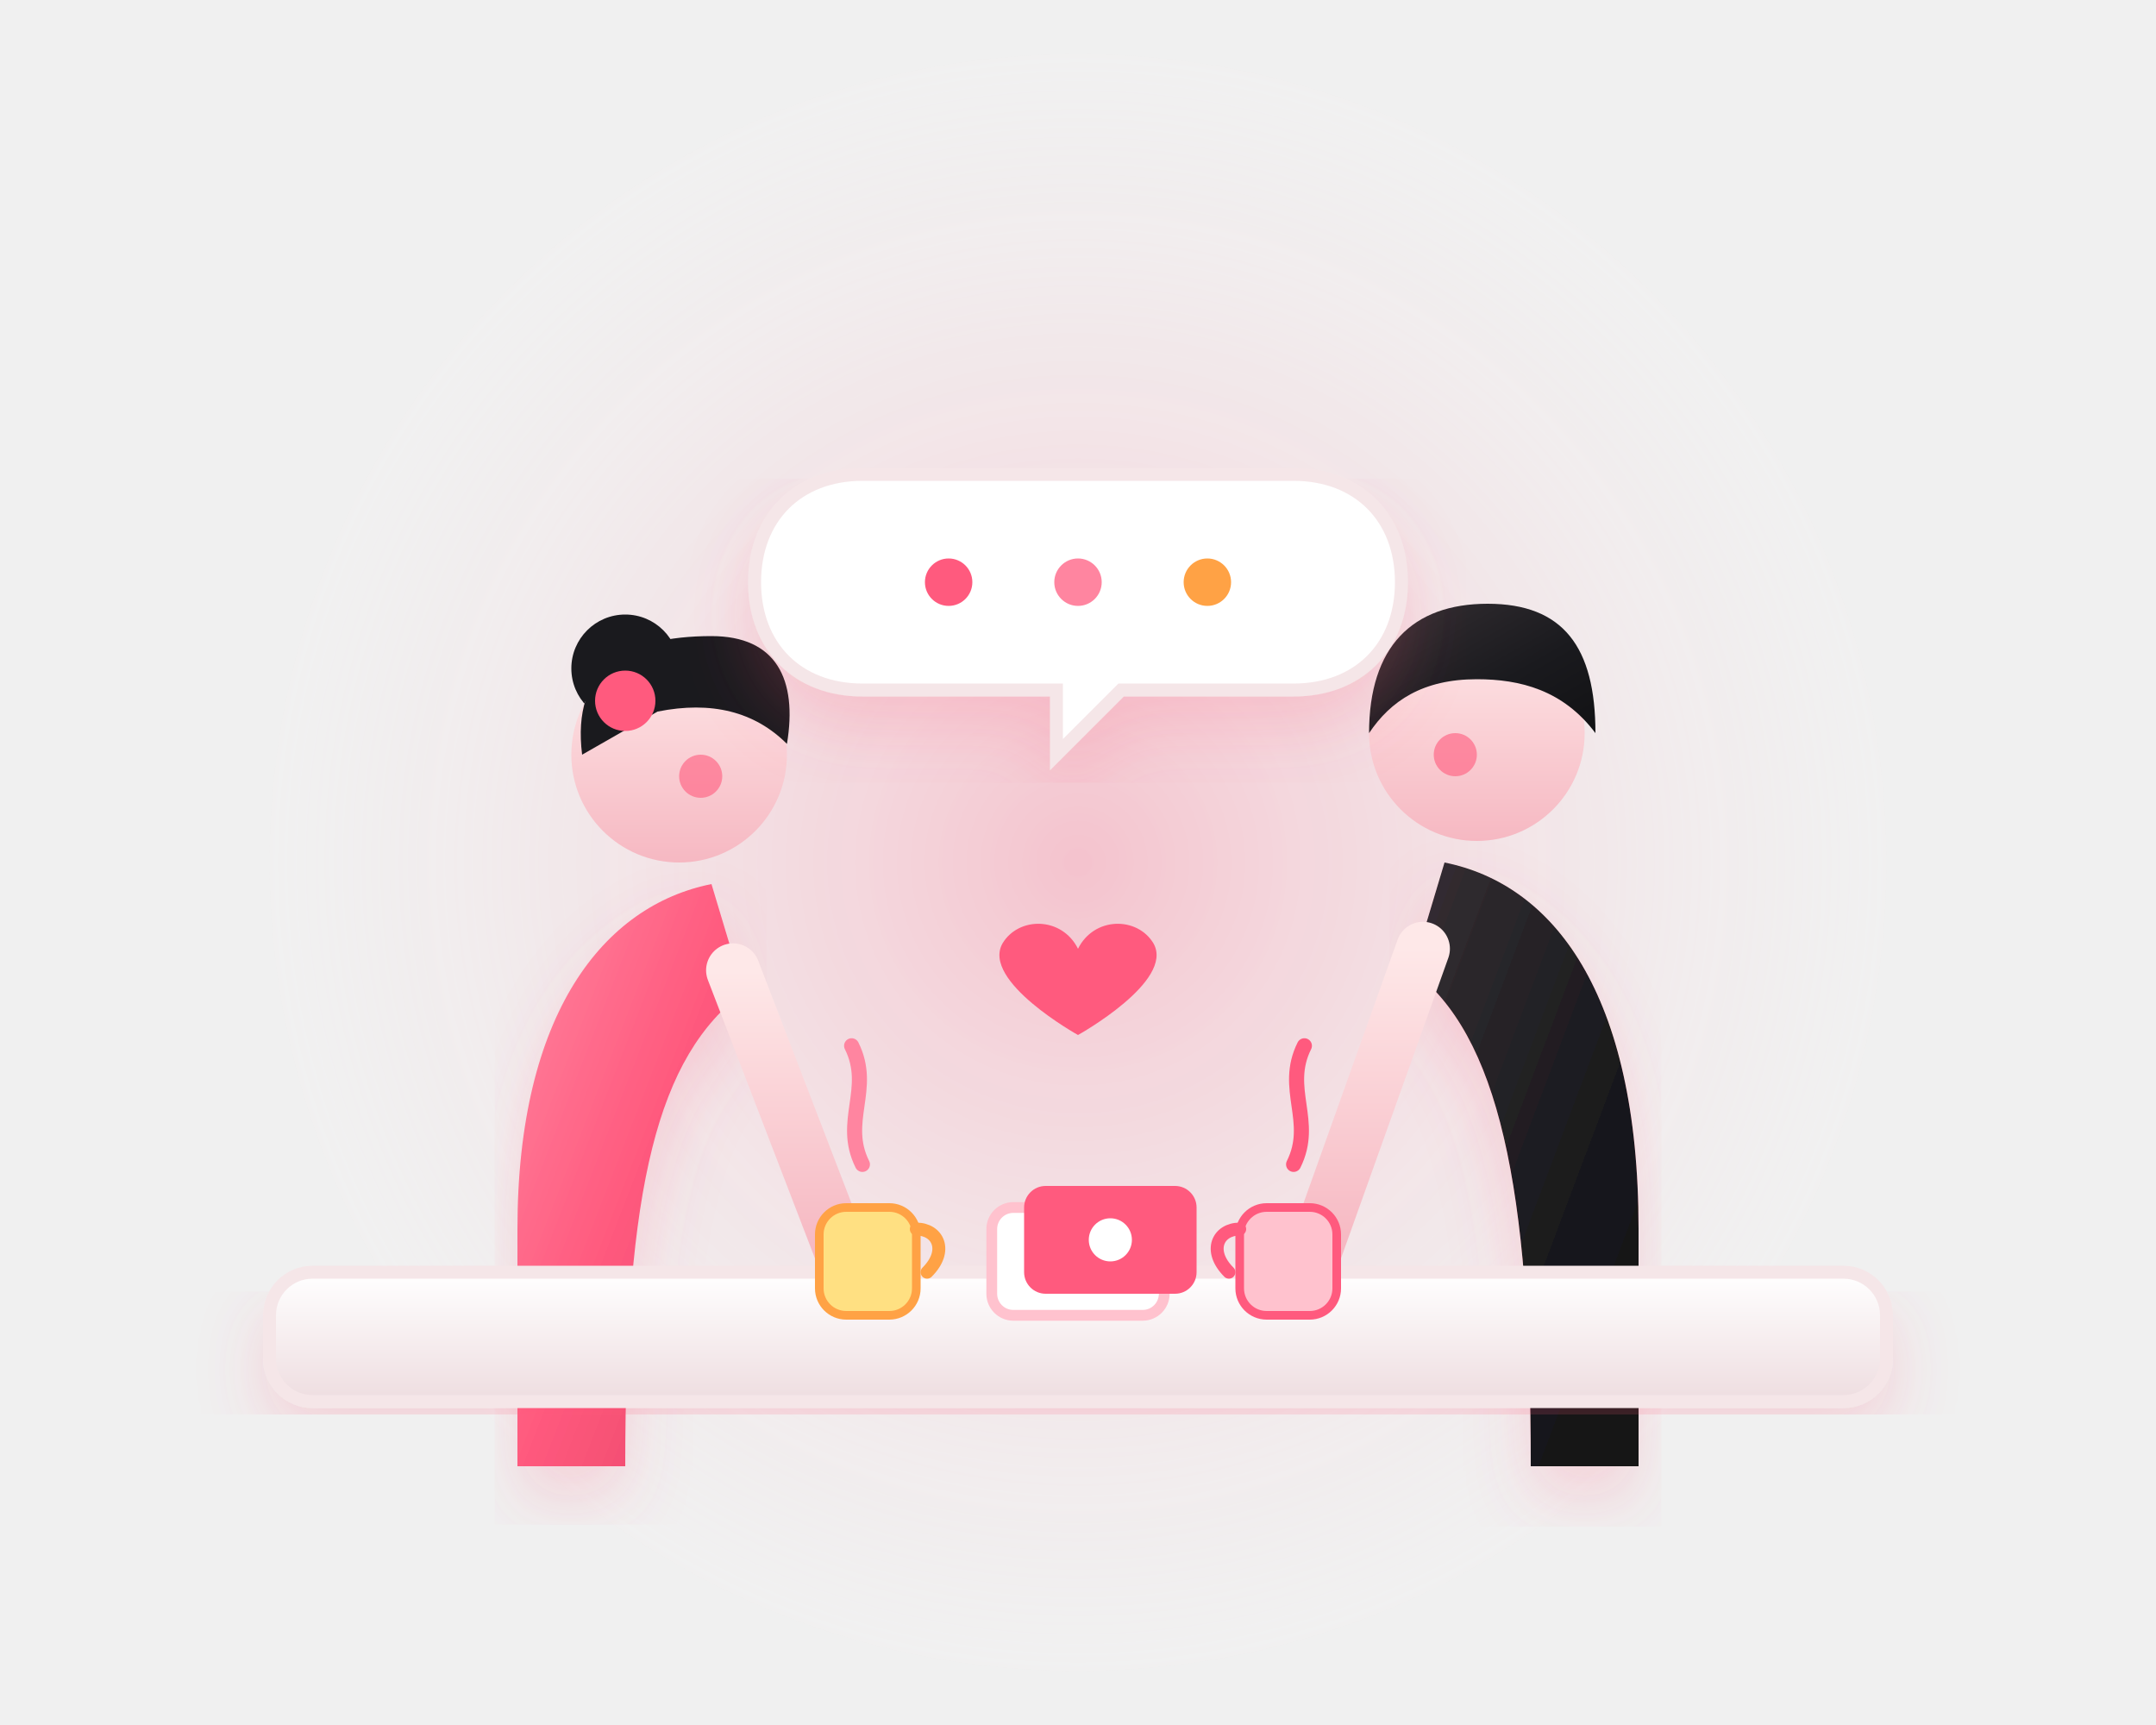
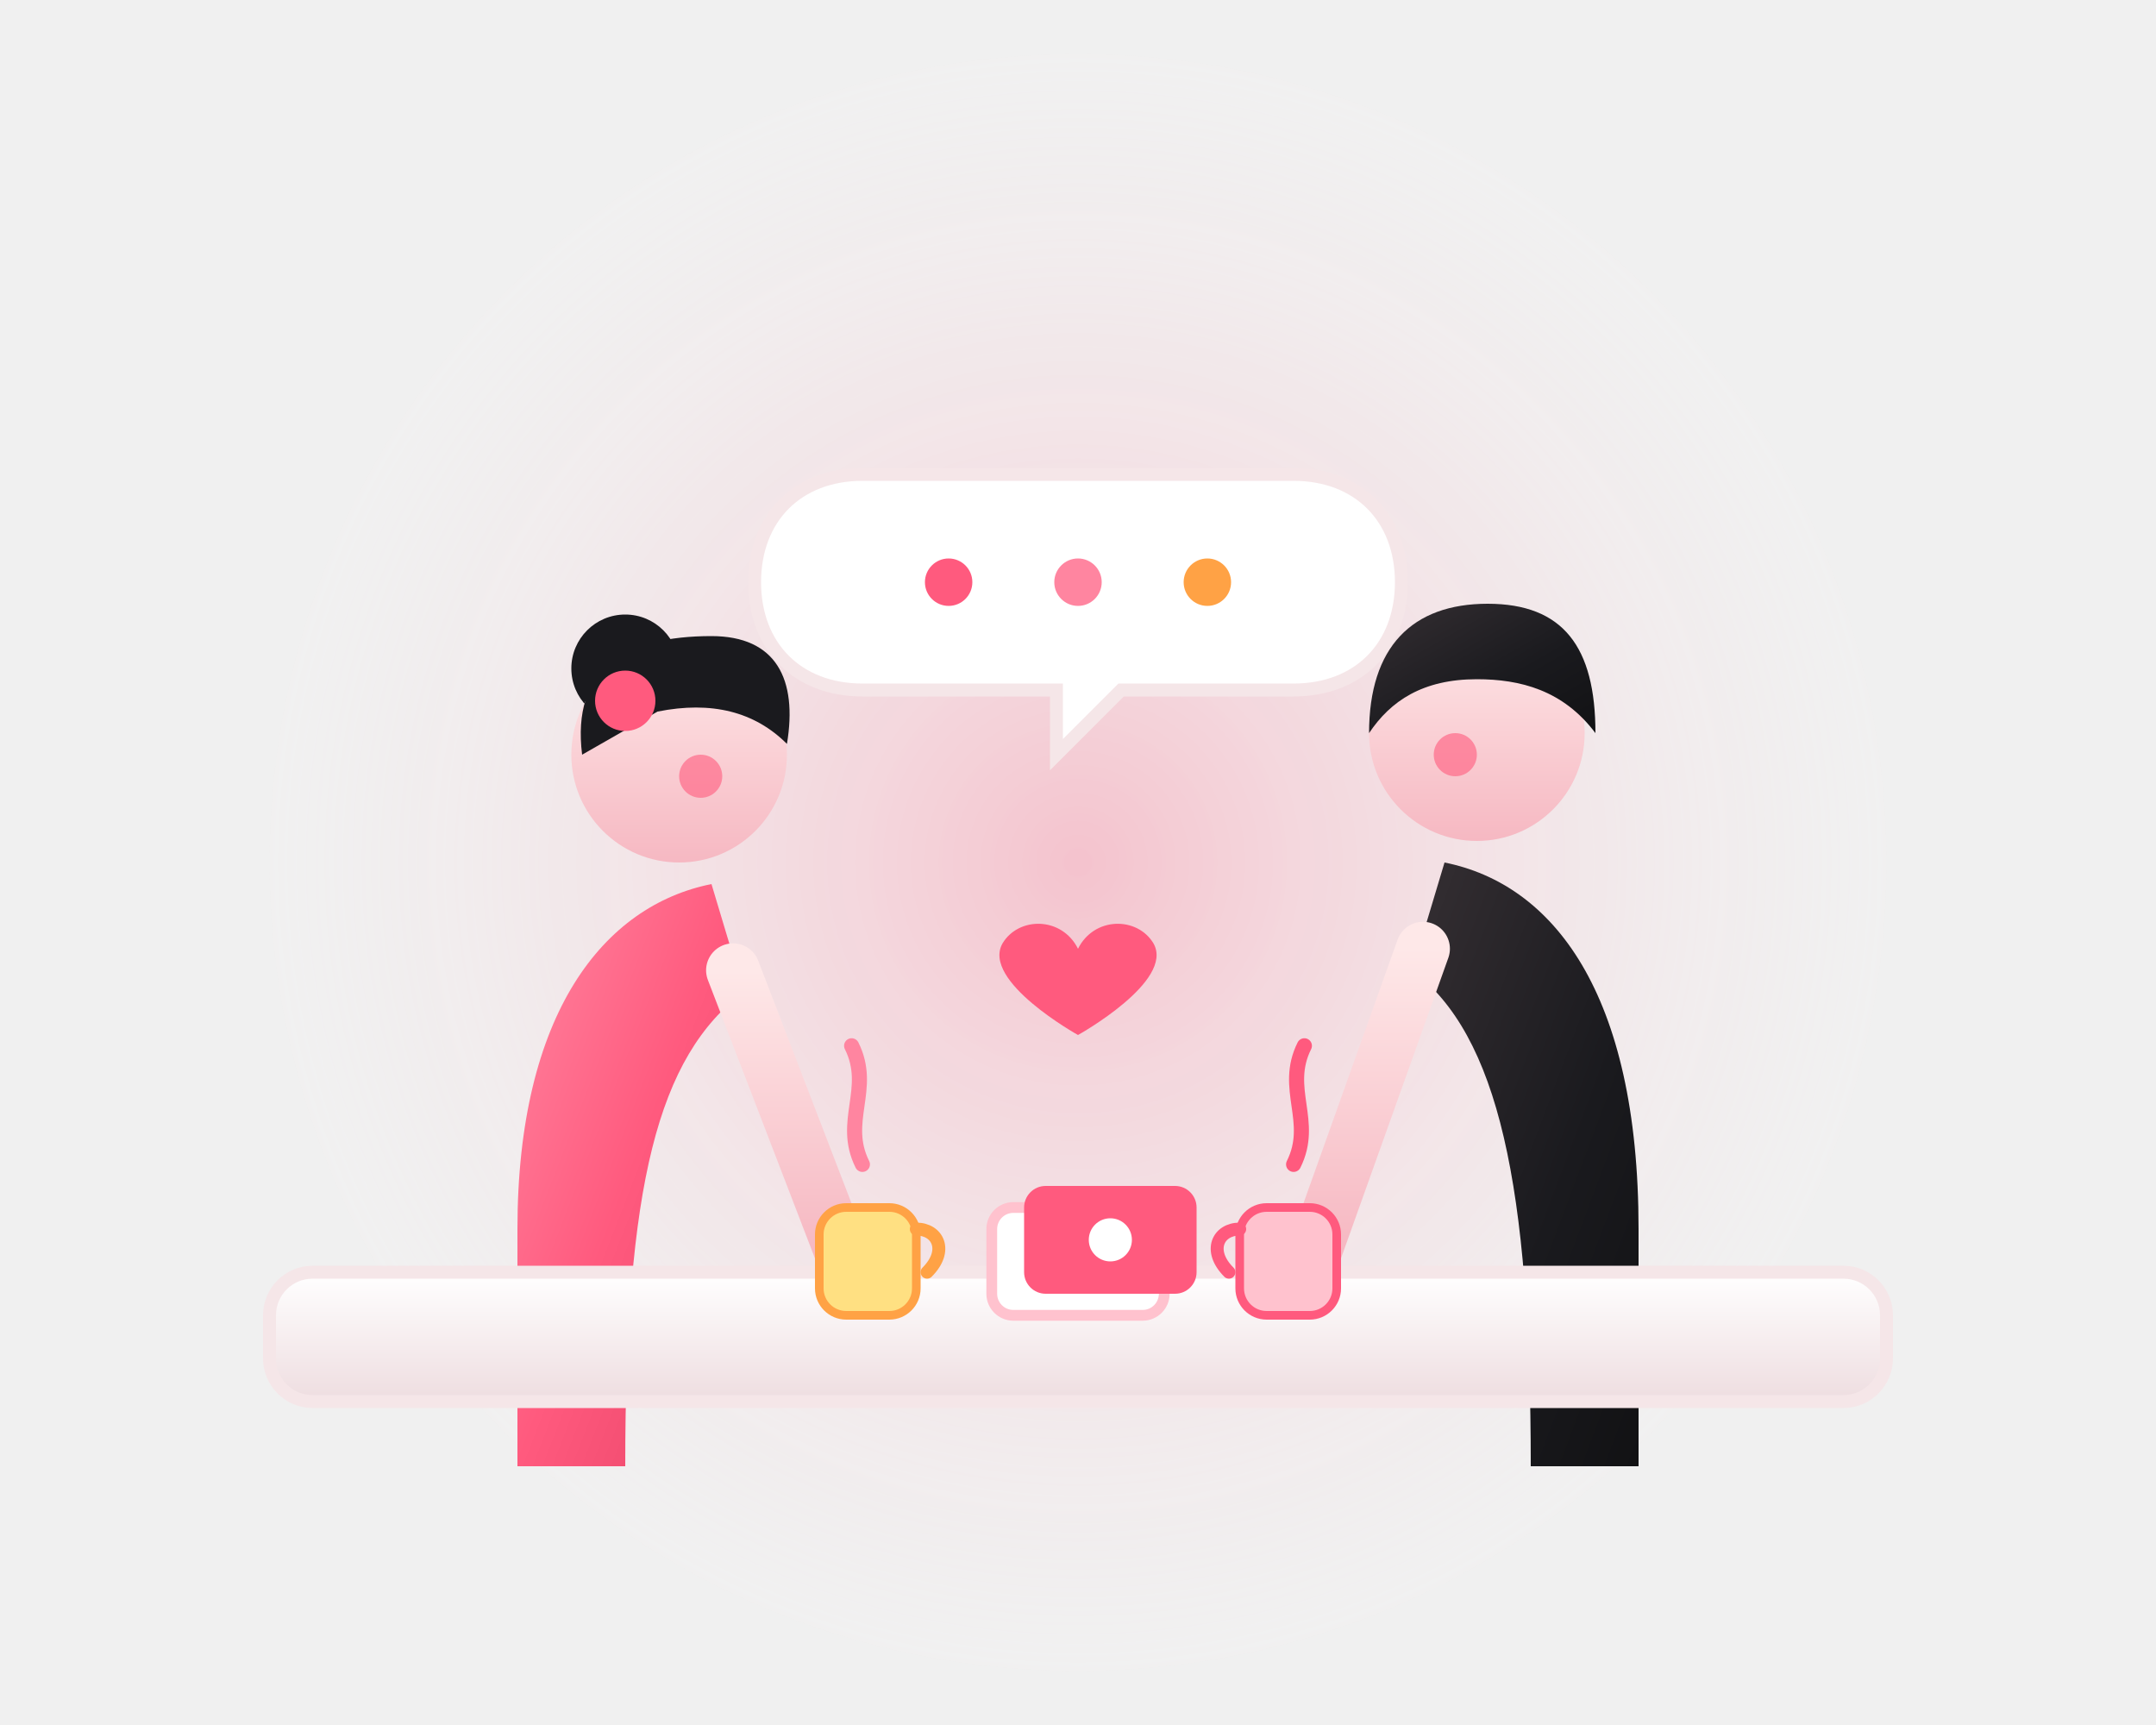
<svg xmlns="http://www.w3.org/2000/svg" viewBox="0 0 200 160" width="100%" height="100%" fill="none">
  <defs>
    <radialGradient id="dt-glow" cx="50%" cy="50%" r="55%">
      <stop offset="0%" stop-color="#FF5A7E" stop-opacity="0.3" />
      <stop offset="60%" stop-color="#FFC2CE" stop-opacity="0.15" />
      <stop offset="100%" stop-color="#FFFBFC" stop-opacity="0" />
    </radialGradient>
    <linearGradient id="dt-woman" x1="0%" y1="0%" x2="100%" y2="100%">
      <stop offset="0%" stop-color="#FF85A0" />
      <stop offset="50%" stop-color="#FF5A7E" />
      <stop offset="100%" stop-color="#E84367" />
    </linearGradient>
    <linearGradient id="dt-man" x1="0%" y1="0%" x2="100%" y2="100%">
      <stop offset="0%" stop-color="#352F33" />
      <stop offset="60%" stop-color="#1A1A1E" />
      <stop offset="100%" stop-color="#121214" />
    </linearGradient>
    <linearGradient id="dt-skin" x1="0%" y1="0%" x2="0%" y2="100%">
      <stop offset="0%" stop-color="#FEE8E8" />
      <stop offset="100%" stop-color="#F6B8C2" />
    </linearGradient>
    <linearGradient id="dt-table" x1="0%" y1="0%" x2="0%" y2="100%">
      <stop offset="0%" stop-color="#FFFFFF" />
      <stop offset="100%" stop-color="#EEDDE0" />
    </linearGradient>
-     <filter id="dt-drop" x="-10%" y="-10%" width="120%" height="120%">
-       <feDropShadow dx="0" dy="3" stdDeviation="3" flood-color="#FF5A7E" flood-opacity="0.2" />
-     </filter>
  </defs>
  <style>
    .dt-couple-sway {
      transform-origin: 100px 110px;
      animation: dt-lean 4s ease-in-out infinite alternate;
+       will-change: transform;
    }
    .dt-steam-1 {
      animation: dt-steam-rise 2.8s ease-in-out infinite;
+       will-change: transform, opacity;
    }
    .dt-steam-2 {
      animation: dt-steam-rise 2.8s ease-in-out infinite 1.2s;
+       will-change: transform, opacity;
    }
    .dt-bubble-float {
      transform-origin: 100px 48px;
      animation: dt-bubble-bounce 3.5s ease-in-out infinite;
+       will-change: transform;
    }
    .dt-typing-dot-1 {
      animation: dt-dot 1.4s ease-in-out infinite 0s;
+       will-change: transform, opacity;
    }
    .dt-typing-dot-2 {
      animation: dt-dot 1.4s ease-in-out infinite 0.22s;
+       will-change: transform, opacity;
    }
    .dt-typing-dot-3 {
      animation: dt-dot 1.4s ease-in-out infinite 0.44s;
+       will-change: transform, opacity;
    }
    .dt-heart-center {
      transform-origin: 100px 88px;
      animation: dt-heartbeat 1.8s ease-in-out infinite;
+       will-change: transform;
    }

    @keyframes dt-lean {
      0% { transform: scale(1) translateY(0px); }
      100% { transform: scale(1.02) translateY(-2px); }
    }
    @keyframes dt-steam-rise {
      0% { opacity: 0; transform: translateY(0px) scale(0.6); }
      40% { opacity: 0.9; }
      100% { opacity: 0; transform: translateY(-14px) scale(1.2); }
    }
    @keyframes dt-bubble-bounce {
      0%, 100% { transform: translateY(0px); }
      50% { transform: translateY(-3px); }
    }
    @keyframes dt-dot {
      0%, 100% { transform: translateY(0px); opacity: 0.4; }
      40% { transform: translateY(-3px); opacity: 1; }
      60% { transform: translateY(0px); opacity: 0.6; }
    }
    @keyframes dt-heartbeat {
-       0%, 100% { transform: scale(1); filter: drop-shadow(0 0 2px rgba(255,90,126,0.3)); }
-       20% { transform: scale(1.22); filter: drop-shadow(0 0 6px rgba(255,90,126,0.8)); }
+       0%, 100% { transform: scale(1); }
+       20% { transform: scale(1.22); }
      40% { transform: scale(1.05); }
-       60% { transform: scale(1.15); filter: drop-shadow(0 0 4px rgba(255,90,126,0.6)); }
+       60% { transform: scale(1.15); }
      80% { transform: scale(1); }
    }
  </style>
  <circle cx="100" cy="80" r="75" fill="url(#dt-glow)" />
  <g class="dt-couple-sway">
    <circle cx="58" cy="62" r="5" fill="#1A1A1E" />
    <circle cx="63" cy="70" r="10" fill="url(#dt-skin)" />
    <path d="M54 70C53 62 58 59 66 59C72 59 74 63 73 69C70 66 66 65 61 66Z" fill="#1A1A1E" />
    <circle cx="58" cy="65" r="2.8" fill="#FF5A7E" />
    <circle cx="65" cy="72" r="2" fill="#FF5A7E" fill-opacity="0.6" />
-     <path d="M48 136V114C48 94 56 84 66 82L69 92C61 98 58 110 58 136H48Z" fill="url(#dt-woman)" filter="url(#dt-drop)" />
+     <path d="M48 136V114C48 94 56 84 66 82L69 92C61 98 58 110 58 136H48Z" fill="url(#dt-woman)" />
    <path d="M68 90L78 116" stroke="url(#dt-skin)" stroke-width="5" stroke-linecap="round" />
    <circle cx="137" cy="68" r="10" fill="url(#dt-skin)" />
    <path d="M127 68C127 60 131 56 138 56C145 56 148 60 148 68C145 64 141 63 137 63C132 63 129 65 127 68Z" fill="url(#dt-man)" />
    <circle cx="135" cy="70" r="2" fill="#FF5A7E" fill-opacity="0.6" />
-     <path d="M152 136V114C152 92 144 82 134 80L131 90C139 96 142 110 142 136H152Z" fill="url(#dt-man)" filter="url(#dt-drop)" />
+     <path d="M152 136V114C152 92 144 82 134 80L131 90C139 96 142 110 142 136H152Z" fill="url(#dt-man)" />
    <path d="M132 88L122 116" stroke="url(#dt-skin)" stroke-width="5" stroke-linecap="round" />
  </g>
-   <rect x="25" y="118" width="150" height="12" rx="4" fill="url(#dt-table)" stroke="#F5E6E8" stroke-width="1.2" filter="url(#dt-drop)" />
+   <rect x="25" y="118" width="150" height="12" rx="4" fill="url(#dt-table)" stroke="#F5E6E8" stroke-width="1.2" />
  <rect x="92" y="112" width="16" height="10" rx="2" fill="#FFFFFF" stroke="#FFC2CE" stroke-width="1" />
  <rect x="95" y="110" width="16" height="10" rx="2" fill="#FF5A7E" />
  <circle cx="103" cy="115" r="2" fill="#FFFFFF" />
  <rect x="76" y="112" width="9" height="10" rx="2.5" fill="#FFE082" stroke="#FFA245" stroke-width="0.8" />
  <path d="M85 114C87 114 88 116 86 118" stroke="#FFA245" stroke-width="1.2" stroke-linecap="round" fill="none" />
  <g class="dt-steam-1">
    <path d="M80 108C78 104 81 101 79 97" stroke="#FF85A0" stroke-width="1.4" stroke-linecap="round" fill="none" />
  </g>
  <rect x="115" y="112" width="9" height="10" rx="2.5" fill="#FFC2CE" stroke="#FF5A7E" stroke-width="0.8" />
  <path d="M115 114C113 114 112 116 114 118" stroke="#FF5A7E" stroke-width="1.2" stroke-linecap="round" fill="none" />
  <g class="dt-steam-2">
    <path d="M120 108C122 104 119 101 121 97" stroke="#FF5A7E" stroke-width="1.4" stroke-linecap="round" fill="none" />
  </g>
  <g class="dt-heart-center">
    <path d="M100 88C98.5 85 94.5 85 93 87.5C91 91 100 96 100 96C100 96 109 91 107 87.5C105.5 85 101.5 85 100 88Z" fill="#FF5A7E" />
  </g>
-   <g class="dt-bubble-float" filter="url(#dt-drop)">
+   <g class="dt-bubble-float">
    <path d="M80 44H120C126 44 130 48 130 54C130 60 126 64 120 64H104L98 70V64H80C74 64 70 60 70 54C70 48 74 44 80 44Z" fill="#FFFFFF" stroke="#F5E6E8" stroke-width="1.2" />
    <circle class="dt-typing-dot-1" cx="88" cy="54" r="2.2" fill="#FF5A7E" />
    <circle class="dt-typing-dot-2" cx="100" cy="54" r="2.2" fill="#FF85A0" />
    <circle class="dt-typing-dot-3" cx="112" cy="54" r="2.2" fill="#FFA245" />
  </g>
</svg>
